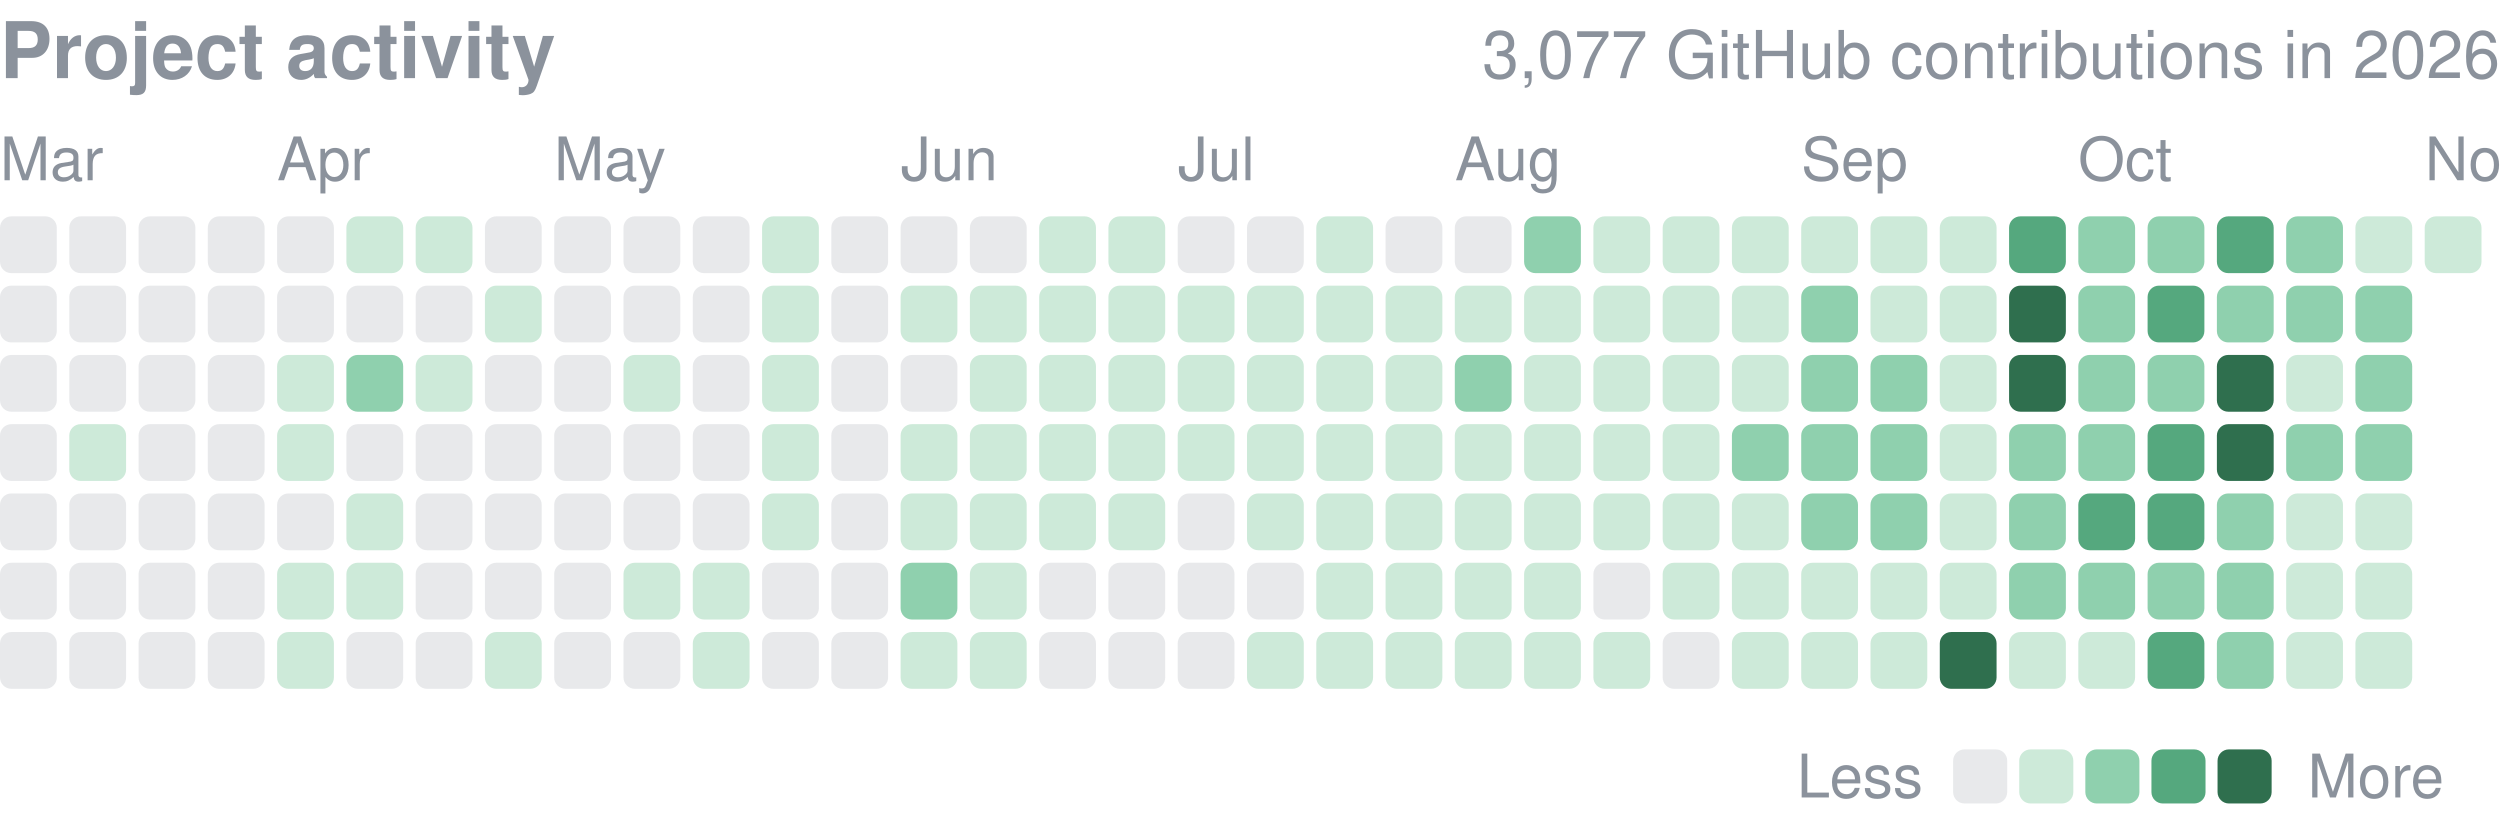
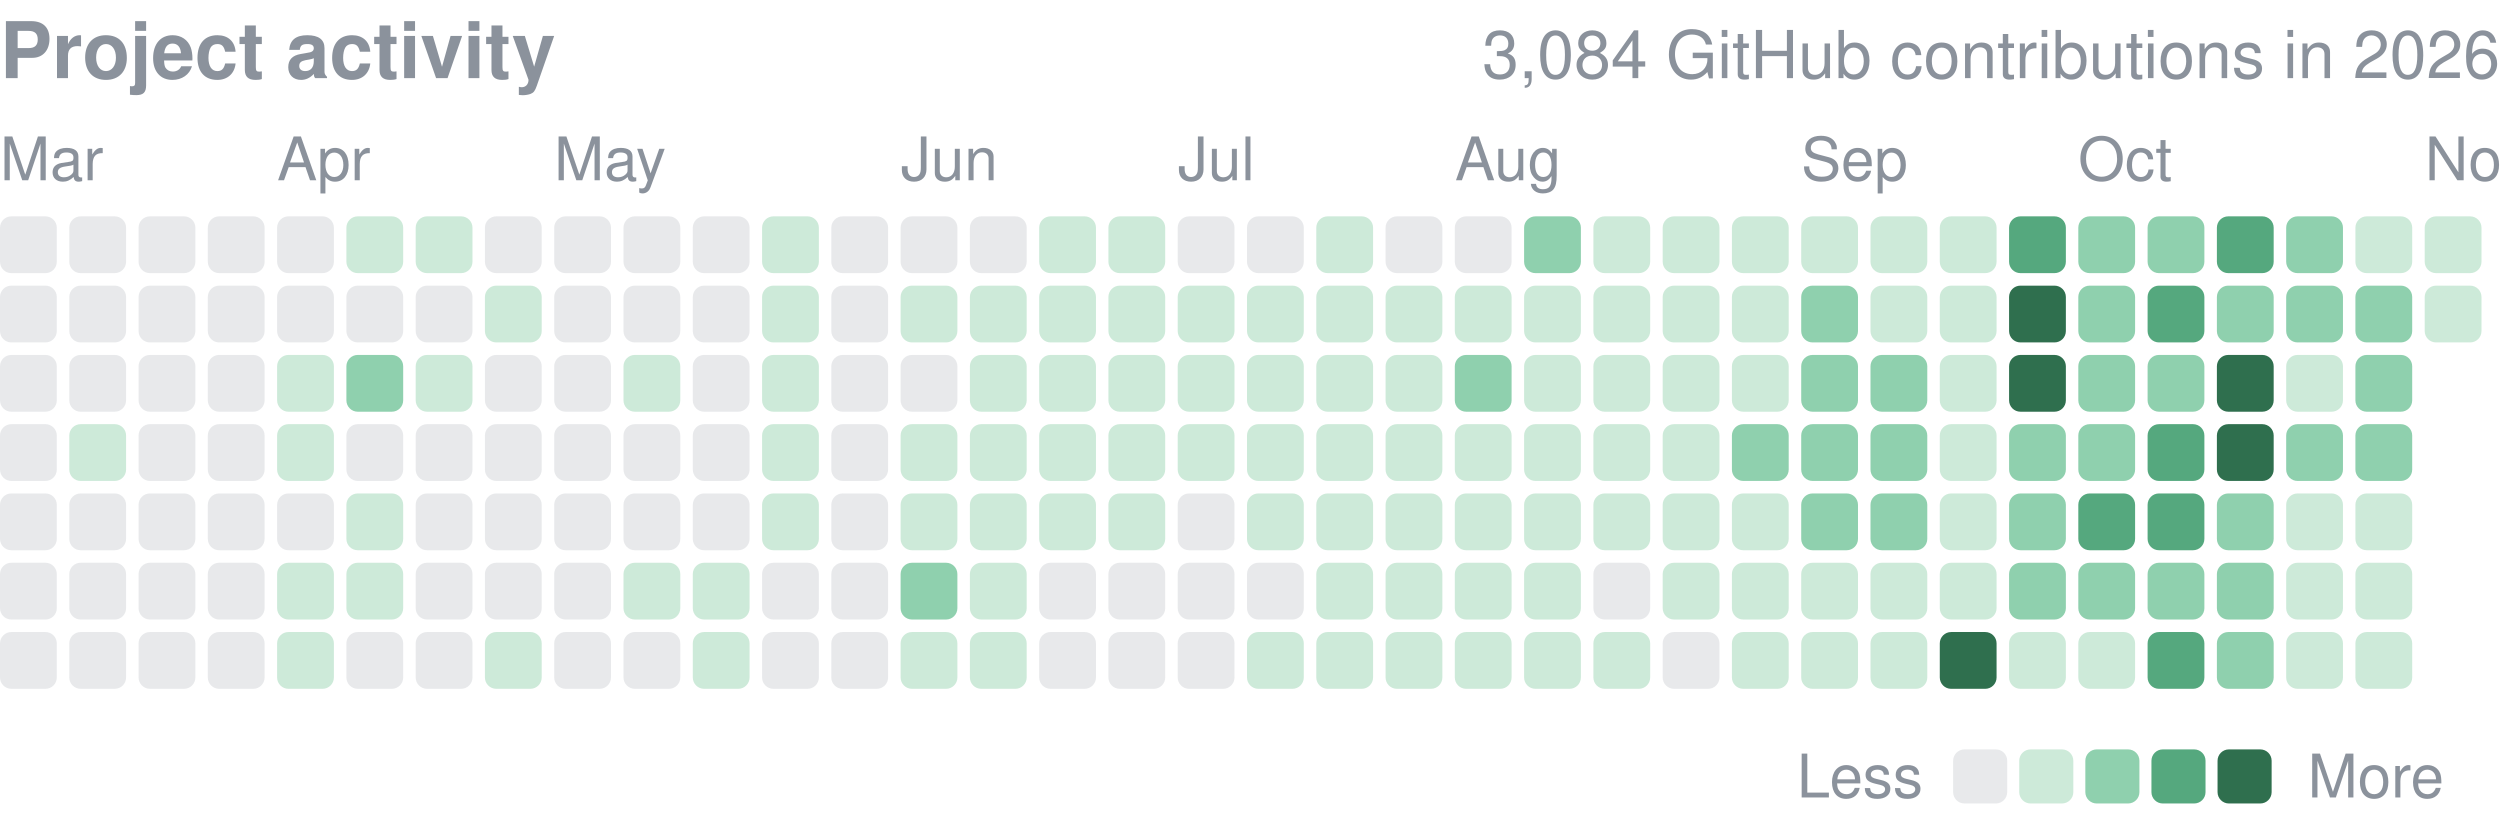
<svg xmlns="http://www.w3.org/2000/svg" width="416" height="139" viewBox="0 0 416 139" role="img" aria-label="yjinyoo GitHub contributions per day in 2026">
  <style>text{font-family:-apple-system,BlinkMacSystemFont,"Segoe UI",Helvetica,Arial,sans-serif}</style>
  <text x="0" y="13" font-size="13" font-weight="600" fill="#8b929c">Project activity</text>
-   <text x="416" y="13" font-size="11" fill="#8b929c" text-anchor="end">3,077 GitHub contributions in 2026</text>
+   <text x="416" y="13" font-size="11" fill="#8b929c" text-anchor="end">3,084 GitHub contributions in 2026</text>
  <text x="0.0" y="30" font-size="10" fill="#8b929c">Mar</text>
  <text x="46.1" y="30" font-size="10" fill="#8b929c">Apr</text>
  <text x="92.2" y="30" font-size="10" fill="#8b929c">May</text>
  <text x="149.9" y="30" font-size="10" fill="#8b929c">Jun</text>
  <text x="196.0" y="30" font-size="10" fill="#8b929c">Jul</text>
  <text x="242.1" y="30" font-size="10" fill="#8b929c">Aug</text>
  <text x="299.7" y="30" font-size="10" fill="#8b929c">Sep</text>
  <text x="345.8" y="30" font-size="10" fill="#8b929c">Oct</text>
  <text x="403.5" y="30" font-size="10" fill="#8b929c">Nov</text>
  <rect x="0.00" y="36.00" width="9.45" height="9.45" rx="1.89" fill="#8b929c" opacity="0.2" />
  <rect x="0.00" y="47.53" width="9.45" height="9.45" rx="1.89" fill="#8b929c" opacity="0.2" />
  <rect x="0.00" y="59.06" width="9.45" height="9.45" rx="1.89" fill="#8b929c" opacity="0.2" />
  <rect x="0.00" y="70.58" width="9.45" height="9.45" rx="1.89" fill="#8b929c" opacity="0.2" />
  <rect x="0.00" y="82.11" width="9.45" height="9.45" rx="1.89" fill="#8b929c" opacity="0.2" />
  <rect x="0.00" y="93.64" width="9.45" height="9.45" rx="1.89" fill="#8b929c" opacity="0.2" />
  <rect x="0.00" y="105.17" width="9.45" height="9.45" rx="1.89" fill="#8b929c" opacity="0.2" />
  <rect x="11.53" y="36.00" width="9.45" height="9.45" rx="1.89" fill="#8b929c" opacity="0.2" />
  <rect x="11.53" y="47.53" width="9.45" height="9.45" rx="1.89" fill="#8b929c" opacity="0.2" />
  <rect x="11.53" y="59.06" width="9.45" height="9.45" rx="1.89" fill="#8b929c" opacity="0.2" />
  <rect x="11.53" y="70.58" width="9.45" height="9.45" rx="1.89" fill="#cdead9" />
  <rect x="11.53" y="82.11" width="9.45" height="9.45" rx="1.89" fill="#8b929c" opacity="0.2" />
  <rect x="11.53" y="93.64" width="9.45" height="9.45" rx="1.89" fill="#8b929c" opacity="0.2" />
  <rect x="11.53" y="105.17" width="9.45" height="9.45" rx="1.89" fill="#8b929c" opacity="0.2" />
  <rect x="23.06" y="36.00" width="9.45" height="9.45" rx="1.89" fill="#8b929c" opacity="0.2" />
  <rect x="23.06" y="47.53" width="9.45" height="9.45" rx="1.89" fill="#8b929c" opacity="0.2" />
  <rect x="23.06" y="59.06" width="9.45" height="9.45" rx="1.89" fill="#8b929c" opacity="0.2" />
  <rect x="23.06" y="70.58" width="9.45" height="9.45" rx="1.89" fill="#8b929c" opacity="0.2" />
  <rect x="23.06" y="82.11" width="9.45" height="9.45" rx="1.89" fill="#8b929c" opacity="0.2" />
  <rect x="23.06" y="93.64" width="9.45" height="9.45" rx="1.89" fill="#8b929c" opacity="0.2" />
  <rect x="23.06" y="105.17" width="9.45" height="9.45" rx="1.89" fill="#8b929c" opacity="0.2" />
  <rect x="34.58" y="36.00" width="9.45" height="9.45" rx="1.89" fill="#8b929c" opacity="0.2" />
  <rect x="34.58" y="47.53" width="9.45" height="9.45" rx="1.89" fill="#8b929c" opacity="0.2" />
  <rect x="34.58" y="59.06" width="9.45" height="9.45" rx="1.89" fill="#8b929c" opacity="0.2" />
  <rect x="34.58" y="70.58" width="9.45" height="9.45" rx="1.89" fill="#8b929c" opacity="0.2" />
  <rect x="34.58" y="82.11" width="9.45" height="9.45" rx="1.89" fill="#8b929c" opacity="0.2" />
  <rect x="34.58" y="93.64" width="9.45" height="9.45" rx="1.89" fill="#8b929c" opacity="0.2" />
  <rect x="34.58" y="105.17" width="9.45" height="9.45" rx="1.89" fill="#8b929c" opacity="0.2" />
  <rect x="46.11" y="36.00" width="9.45" height="9.45" rx="1.89" fill="#8b929c" opacity="0.2" />
  <rect x="46.11" y="47.53" width="9.45" height="9.45" rx="1.89" fill="#8b929c" opacity="0.2" />
  <rect x="46.11" y="59.06" width="9.45" height="9.45" rx="1.89" fill="#cdead9" />
  <rect x="46.11" y="70.58" width="9.45" height="9.45" rx="1.89" fill="#cdead9" />
  <rect x="46.11" y="82.11" width="9.45" height="9.45" rx="1.89" fill="#8b929c" opacity="0.2" />
  <rect x="46.11" y="93.64" width="9.45" height="9.45" rx="1.89" fill="#cdead9" />
  <rect x="46.11" y="105.17" width="9.45" height="9.45" rx="1.89" fill="#cdead9" />
  <rect x="57.64" y="36.00" width="9.45" height="9.45" rx="1.89" fill="#cdead9" />
  <rect x="57.64" y="47.53" width="9.45" height="9.45" rx="1.89" fill="#8b929c" opacity="0.2" />
  <rect x="57.64" y="59.06" width="9.45" height="9.45" rx="1.89" fill="#8fd0ae" />
  <rect x="57.64" y="70.58" width="9.45" height="9.45" rx="1.89" fill="#8b929c" opacity="0.2" />
  <rect x="57.64" y="82.11" width="9.45" height="9.45" rx="1.89" fill="#cdead9" />
  <rect x="57.64" y="93.64" width="9.45" height="9.45" rx="1.89" fill="#cdead9" />
  <rect x="57.64" y="105.17" width="9.45" height="9.45" rx="1.89" fill="#8b929c" opacity="0.2" />
  <rect x="69.17" y="36.00" width="9.45" height="9.45" rx="1.89" fill="#cdead9" />
  <rect x="69.17" y="47.53" width="9.45" height="9.45" rx="1.89" fill="#8b929c" opacity="0.2" />
  <rect x="69.17" y="59.06" width="9.45" height="9.45" rx="1.89" fill="#cdead9" />
  <rect x="69.17" y="70.58" width="9.45" height="9.45" rx="1.89" fill="#8b929c" opacity="0.2" />
  <rect x="69.17" y="82.11" width="9.45" height="9.45" rx="1.89" fill="#8b929c" opacity="0.2" />
  <rect x="69.17" y="93.64" width="9.45" height="9.45" rx="1.89" fill="#8b929c" opacity="0.2" />
  <rect x="69.17" y="105.17" width="9.45" height="9.45" rx="1.89" fill="#8b929c" opacity="0.2" />
  <rect x="80.69" y="36.00" width="9.45" height="9.45" rx="1.89" fill="#8b929c" opacity="0.2" />
  <rect x="80.69" y="47.53" width="9.45" height="9.45" rx="1.89" fill="#cdead9" />
  <rect x="80.69" y="59.06" width="9.45" height="9.45" rx="1.89" fill="#8b929c" opacity="0.2" />
  <rect x="80.69" y="70.58" width="9.45" height="9.45" rx="1.89" fill="#8b929c" opacity="0.2" />
  <rect x="80.69" y="82.11" width="9.45" height="9.45" rx="1.89" fill="#8b929c" opacity="0.2" />
  <rect x="80.69" y="93.64" width="9.45" height="9.45" rx="1.89" fill="#8b929c" opacity="0.2" />
  <rect x="80.69" y="105.17" width="9.45" height="9.45" rx="1.89" fill="#cdead9" />
  <rect x="92.22" y="36.00" width="9.45" height="9.45" rx="1.89" fill="#8b929c" opacity="0.2" />
  <rect x="92.22" y="47.53" width="9.45" height="9.45" rx="1.89" fill="#8b929c" opacity="0.2" />
  <rect x="92.22" y="59.06" width="9.45" height="9.45" rx="1.89" fill="#8b929c" opacity="0.2" />
  <rect x="92.22" y="70.58" width="9.45" height="9.45" rx="1.89" fill="#8b929c" opacity="0.2" />
  <rect x="92.22" y="82.11" width="9.45" height="9.45" rx="1.89" fill="#8b929c" opacity="0.2" />
  <rect x="92.22" y="93.64" width="9.45" height="9.45" rx="1.89" fill="#8b929c" opacity="0.2" />
  <rect x="92.22" y="105.17" width="9.45" height="9.45" rx="1.89" fill="#8b929c" opacity="0.2" />
  <rect x="103.75" y="36.00" width="9.45" height="9.45" rx="1.89" fill="#8b929c" opacity="0.2" />
  <rect x="103.75" y="47.53" width="9.45" height="9.45" rx="1.89" fill="#8b929c" opacity="0.2" />
  <rect x="103.75" y="59.06" width="9.45" height="9.45" rx="1.89" fill="#cdead9" />
  <rect x="103.75" y="70.58" width="9.45" height="9.45" rx="1.89" fill="#8b929c" opacity="0.2" />
  <rect x="103.75" y="82.11" width="9.45" height="9.45" rx="1.89" fill="#8b929c" opacity="0.2" />
  <rect x="103.75" y="93.64" width="9.45" height="9.45" rx="1.89" fill="#cdead9" />
  <rect x="103.75" y="105.17" width="9.45" height="9.45" rx="1.89" fill="#8b929c" opacity="0.2" />
  <rect x="115.28" y="36.00" width="9.45" height="9.45" rx="1.89" fill="#8b929c" opacity="0.2" />
  <rect x="115.28" y="47.53" width="9.45" height="9.45" rx="1.89" fill="#8b929c" opacity="0.2" />
  <rect x="115.28" y="59.06" width="9.45" height="9.45" rx="1.89" fill="#8b929c" opacity="0.2" />
  <rect x="115.28" y="70.58" width="9.45" height="9.45" rx="1.89" fill="#8b929c" opacity="0.2" />
  <rect x="115.28" y="82.11" width="9.45" height="9.45" rx="1.89" fill="#8b929c" opacity="0.2" />
  <rect x="115.28" y="93.64" width="9.45" height="9.45" rx="1.89" fill="#cdead9" />
  <rect x="115.28" y="105.17" width="9.45" height="9.45" rx="1.89" fill="#cdead9" />
  <rect x="126.81" y="36.00" width="9.45" height="9.45" rx="1.89" fill="#cdead9" />
  <rect x="126.81" y="47.53" width="9.45" height="9.45" rx="1.89" fill="#cdead9" />
  <rect x="126.81" y="59.06" width="9.45" height="9.45" rx="1.89" fill="#cdead9" />
  <rect x="126.81" y="70.58" width="9.45" height="9.45" rx="1.89" fill="#cdead9" />
  <rect x="126.81" y="82.11" width="9.45" height="9.45" rx="1.89" fill="#cdead9" />
  <rect x="126.81" y="93.64" width="9.45" height="9.45" rx="1.89" fill="#8b929c" opacity="0.2" />
  <rect x="126.81" y="105.17" width="9.45" height="9.45" rx="1.89" fill="#8b929c" opacity="0.2" />
  <rect x="138.33" y="36.00" width="9.45" height="9.45" rx="1.89" fill="#8b929c" opacity="0.2" />
  <rect x="138.33" y="47.53" width="9.45" height="9.45" rx="1.89" fill="#8b929c" opacity="0.2" />
  <rect x="138.33" y="59.06" width="9.45" height="9.45" rx="1.89" fill="#8b929c" opacity="0.2" />
  <rect x="138.33" y="70.58" width="9.45" height="9.45" rx="1.89" fill="#8b929c" opacity="0.2" />
  <rect x="138.33" y="82.11" width="9.45" height="9.45" rx="1.89" fill="#8b929c" opacity="0.2" />
  <rect x="138.33" y="93.64" width="9.45" height="9.45" rx="1.89" fill="#8b929c" opacity="0.2" />
  <rect x="138.33" y="105.17" width="9.45" height="9.45" rx="1.89" fill="#8b929c" opacity="0.2" />
  <rect x="149.86" y="36.00" width="9.45" height="9.45" rx="1.89" fill="#8b929c" opacity="0.2" />
  <rect x="149.86" y="47.53" width="9.45" height="9.45" rx="1.89" fill="#cdead9" />
  <rect x="149.86" y="59.06" width="9.45" height="9.45" rx="1.89" fill="#8b929c" opacity="0.2" />
  <rect x="149.86" y="70.58" width="9.45" height="9.45" rx="1.89" fill="#cdead9" />
  <rect x="149.86" y="82.11" width="9.45" height="9.45" rx="1.89" fill="#cdead9" />
  <rect x="149.86" y="93.64" width="9.45" height="9.45" rx="1.89" fill="#8fd0ae" />
  <rect x="149.86" y="105.17" width="9.45" height="9.45" rx="1.89" fill="#cdead9" />
  <rect x="161.39" y="36.00" width="9.45" height="9.45" rx="1.89" fill="#8b929c" opacity="0.2" />
  <rect x="161.39" y="47.53" width="9.45" height="9.45" rx="1.89" fill="#cdead9" />
  <rect x="161.39" y="59.06" width="9.45" height="9.45" rx="1.89" fill="#cdead9" />
  <rect x="161.39" y="70.58" width="9.45" height="9.45" rx="1.89" fill="#cdead9" />
  <rect x="161.39" y="82.11" width="9.45" height="9.45" rx="1.89" fill="#cdead9" />
  <rect x="161.39" y="93.64" width="9.45" height="9.45" rx="1.89" fill="#cdead9" />
  <rect x="161.39" y="105.17" width="9.45" height="9.45" rx="1.89" fill="#cdead9" />
  <rect x="172.92" y="36.00" width="9.45" height="9.45" rx="1.89" fill="#cdead9" />
  <rect x="172.92" y="47.53" width="9.45" height="9.45" rx="1.89" fill="#cdead9" />
  <rect x="172.92" y="59.06" width="9.45" height="9.45" rx="1.89" fill="#cdead9" />
  <rect x="172.92" y="70.58" width="9.45" height="9.45" rx="1.89" fill="#cdead9" />
  <rect x="172.92" y="82.11" width="9.45" height="9.45" rx="1.89" fill="#cdead9" />
  <rect x="172.92" y="93.64" width="9.45" height="9.45" rx="1.89" fill="#8b929c" opacity="0.2" />
  <rect x="172.92" y="105.17" width="9.45" height="9.45" rx="1.89" fill="#8b929c" opacity="0.2" />
  <rect x="184.44" y="36.00" width="9.45" height="9.45" rx="1.89" fill="#cdead9" />
  <rect x="184.44" y="47.53" width="9.45" height="9.45" rx="1.89" fill="#cdead9" />
  <rect x="184.44" y="59.06" width="9.45" height="9.45" rx="1.89" fill="#cdead9" />
  <rect x="184.44" y="70.58" width="9.45" height="9.45" rx="1.89" fill="#cdead9" />
  <rect x="184.44" y="82.11" width="9.45" height="9.45" rx="1.89" fill="#cdead9" />
  <rect x="184.44" y="93.64" width="9.45" height="9.45" rx="1.89" fill="#8b929c" opacity="0.2" />
  <rect x="184.44" y="105.17" width="9.45" height="9.45" rx="1.89" fill="#8b929c" opacity="0.2" />
  <rect x="195.97" y="36.00" width="9.45" height="9.45" rx="1.89" fill="#8b929c" opacity="0.2" />
  <rect x="195.97" y="47.53" width="9.45" height="9.45" rx="1.89" fill="#cdead9" />
  <rect x="195.97" y="59.06" width="9.45" height="9.45" rx="1.89" fill="#cdead9" />
  <rect x="195.97" y="70.58" width="9.45" height="9.45" rx="1.89" fill="#cdead9" />
  <rect x="195.97" y="82.11" width="9.45" height="9.45" rx="1.89" fill="#8b929c" opacity="0.2" />
  <rect x="195.97" y="93.64" width="9.45" height="9.45" rx="1.89" fill="#8b929c" opacity="0.2" />
  <rect x="195.97" y="105.17" width="9.45" height="9.45" rx="1.89" fill="#8b929c" opacity="0.2" />
  <rect x="207.50" y="36.00" width="9.45" height="9.45" rx="1.89" fill="#8b929c" opacity="0.2" />
  <rect x="207.50" y="47.53" width="9.45" height="9.45" rx="1.89" fill="#cdead9" />
  <rect x="207.50" y="59.06" width="9.45" height="9.45" rx="1.89" fill="#cdead9" />
  <rect x="207.50" y="70.58" width="9.45" height="9.45" rx="1.89" fill="#cdead9" />
  <rect x="207.50" y="82.11" width="9.45" height="9.45" rx="1.89" fill="#cdead9" />
  <rect x="207.50" y="93.64" width="9.45" height="9.45" rx="1.89" fill="#8b929c" opacity="0.2" />
  <rect x="207.50" y="105.17" width="9.45" height="9.45" rx="1.89" fill="#cdead9" />
  <rect x="219.03" y="36.00" width="9.45" height="9.45" rx="1.89" fill="#cdead9" />
  <rect x="219.03" y="47.53" width="9.45" height="9.45" rx="1.89" fill="#cdead9" />
  <rect x="219.03" y="59.06" width="9.45" height="9.45" rx="1.89" fill="#cdead9" />
  <rect x="219.03" y="70.58" width="9.45" height="9.45" rx="1.89" fill="#cdead9" />
  <rect x="219.03" y="82.11" width="9.45" height="9.45" rx="1.89" fill="#cdead9" />
  <rect x="219.03" y="93.64" width="9.45" height="9.45" rx="1.89" fill="#cdead9" />
  <rect x="219.03" y="105.17" width="9.45" height="9.45" rx="1.89" fill="#cdead9" />
  <rect x="230.56" y="36.00" width="9.45" height="9.45" rx="1.89" fill="#8b929c" opacity="0.2" />
  <rect x="230.56" y="47.53" width="9.45" height="9.45" rx="1.89" fill="#cdead9" />
  <rect x="230.56" y="59.06" width="9.45" height="9.45" rx="1.89" fill="#cdead9" />
  <rect x="230.56" y="70.58" width="9.45" height="9.45" rx="1.89" fill="#cdead9" />
  <rect x="230.56" y="82.11" width="9.45" height="9.45" rx="1.89" fill="#cdead9" />
  <rect x="230.56" y="93.64" width="9.45" height="9.45" rx="1.89" fill="#cdead9" />
  <rect x="230.56" y="105.17" width="9.45" height="9.45" rx="1.89" fill="#cdead9" />
  <rect x="242.08" y="36.00" width="9.45" height="9.45" rx="1.89" fill="#8b929c" opacity="0.2" />
  <rect x="242.08" y="47.53" width="9.45" height="9.45" rx="1.89" fill="#cdead9" />
  <rect x="242.08" y="59.06" width="9.45" height="9.45" rx="1.89" fill="#8fd0ae" />
  <rect x="242.08" y="70.58" width="9.45" height="9.45" rx="1.89" fill="#cdead9" />
  <rect x="242.08" y="82.11" width="9.45" height="9.45" rx="1.89" fill="#cdead9" />
  <rect x="242.08" y="93.64" width="9.45" height="9.45" rx="1.89" fill="#cdead9" />
  <rect x="242.08" y="105.17" width="9.45" height="9.45" rx="1.89" fill="#cdead9" />
  <rect x="253.61" y="36.00" width="9.45" height="9.45" rx="1.89" fill="#8fd0ae" />
  <rect x="253.61" y="47.53" width="9.45" height="9.45" rx="1.89" fill="#cdead9" />
  <rect x="253.61" y="59.06" width="9.45" height="9.45" rx="1.89" fill="#cdead9" />
  <rect x="253.61" y="70.58" width="9.45" height="9.45" rx="1.89" fill="#cdead9" />
  <rect x="253.61" y="82.11" width="9.45" height="9.45" rx="1.89" fill="#cdead9" />
  <rect x="253.61" y="93.64" width="9.45" height="9.45" rx="1.89" fill="#cdead9" />
  <rect x="253.61" y="105.17" width="9.45" height="9.45" rx="1.89" fill="#cdead9" />
  <rect x="265.14" y="36.00" width="9.45" height="9.45" rx="1.89" fill="#cdead9" />
  <rect x="265.14" y="47.53" width="9.45" height="9.45" rx="1.89" fill="#cdead9" />
  <rect x="265.14" y="59.06" width="9.45" height="9.45" rx="1.89" fill="#cdead9" />
  <rect x="265.14" y="70.58" width="9.45" height="9.45" rx="1.89" fill="#cdead9" />
  <rect x="265.14" y="82.11" width="9.45" height="9.45" rx="1.89" fill="#cdead9" />
  <rect x="265.14" y="93.64" width="9.45" height="9.45" rx="1.89" fill="#8b929c" opacity="0.2" />
  <rect x="265.14" y="105.17" width="9.45" height="9.45" rx="1.89" fill="#cdead9" />
  <rect x="276.67" y="36.00" width="9.45" height="9.45" rx="1.89" fill="#cdead9" />
  <rect x="276.67" y="47.53" width="9.45" height="9.45" rx="1.89" fill="#cdead9" />
  <rect x="276.67" y="59.06" width="9.45" height="9.45" rx="1.89" fill="#cdead9" />
  <rect x="276.67" y="70.58" width="9.45" height="9.45" rx="1.89" fill="#cdead9" />
  <rect x="276.67" y="82.11" width="9.45" height="9.45" rx="1.89" fill="#cdead9" />
  <rect x="276.67" y="93.64" width="9.45" height="9.45" rx="1.89" fill="#cdead9" />
  <rect x="276.67" y="105.17" width="9.45" height="9.45" rx="1.89" fill="#8b929c" opacity="0.2" />
  <rect x="288.19" y="36.00" width="9.45" height="9.45" rx="1.89" fill="#cdead9" />
  <rect x="288.19" y="47.53" width="9.45" height="9.45" rx="1.89" fill="#cdead9" />
  <rect x="288.19" y="59.06" width="9.45" height="9.45" rx="1.89" fill="#cdead9" />
  <rect x="288.19" y="70.58" width="9.45" height="9.45" rx="1.89" fill="#8fd0ae" />
  <rect x="288.19" y="82.11" width="9.45" height="9.45" rx="1.89" fill="#cdead9" />
  <rect x="288.19" y="93.64" width="9.45" height="9.45" rx="1.89" fill="#cdead9" />
  <rect x="288.19" y="105.17" width="9.45" height="9.45" rx="1.89" fill="#cdead9" />
  <rect x="299.72" y="36.00" width="9.45" height="9.45" rx="1.89" fill="#cdead9" />
  <rect x="299.72" y="47.53" width="9.45" height="9.45" rx="1.89" fill="#8fd0ae" />
  <rect x="299.72" y="59.06" width="9.45" height="9.45" rx="1.89" fill="#8fd0ae" />
  <rect x="299.72" y="70.58" width="9.45" height="9.45" rx="1.89" fill="#8fd0ae" />
  <rect x="299.72" y="82.11" width="9.45" height="9.45" rx="1.89" fill="#8fd0ae" />
  <rect x="299.72" y="93.64" width="9.45" height="9.45" rx="1.89" fill="#cdead9" />
  <rect x="299.72" y="105.17" width="9.45" height="9.45" rx="1.89" fill="#cdead9" />
  <rect x="311.25" y="36.00" width="9.45" height="9.45" rx="1.89" fill="#cdead9" />
  <rect x="311.25" y="47.53" width="9.45" height="9.45" rx="1.89" fill="#cdead9" />
  <rect x="311.25" y="59.06" width="9.45" height="9.45" rx="1.89" fill="#8fd0ae" />
  <rect x="311.25" y="70.58" width="9.45" height="9.45" rx="1.89" fill="#8fd0ae" />
  <rect x="311.25" y="82.11" width="9.45" height="9.45" rx="1.89" fill="#8fd0ae" />
  <rect x="311.25" y="93.64" width="9.45" height="9.45" rx="1.89" fill="#cdead9" />
  <rect x="311.25" y="105.17" width="9.45" height="9.45" rx="1.89" fill="#cdead9" />
  <rect x="322.78" y="36.00" width="9.45" height="9.45" rx="1.89" fill="#cdead9" />
  <rect x="322.78" y="47.53" width="9.45" height="9.45" rx="1.89" fill="#cdead9" />
  <rect x="322.78" y="59.06" width="9.45" height="9.45" rx="1.89" fill="#cdead9" />
  <rect x="322.78" y="70.58" width="9.45" height="9.45" rx="1.89" fill="#cdead9" />
  <rect x="322.78" y="82.11" width="9.45" height="9.45" rx="1.89" fill="#cdead9" />
  <rect x="322.78" y="93.64" width="9.45" height="9.45" rx="1.89" fill="#cdead9" />
  <rect x="322.78" y="105.17" width="9.45" height="9.45" rx="1.89" fill="#2f6f4e" />
  <rect x="334.31" y="36.00" width="9.45" height="9.45" rx="1.89" fill="#55a87e" />
  <rect x="334.31" y="47.53" width="9.45" height="9.45" rx="1.89" fill="#2f6f4e" />
  <rect x="334.31" y="59.06" width="9.45" height="9.45" rx="1.89" fill="#2f6f4e" />
  <rect x="334.31" y="70.58" width="9.45" height="9.45" rx="1.89" fill="#8fd0ae" />
  <rect x="334.31" y="82.11" width="9.45" height="9.45" rx="1.89" fill="#8fd0ae" />
  <rect x="334.31" y="93.64" width="9.45" height="9.45" rx="1.89" fill="#8fd0ae" />
  <rect x="334.31" y="105.17" width="9.45" height="9.45" rx="1.89" fill="#cdead9" />
  <rect x="345.83" y="36.00" width="9.45" height="9.45" rx="1.89" fill="#8fd0ae" />
  <rect x="345.83" y="47.53" width="9.45" height="9.45" rx="1.89" fill="#8fd0ae" />
  <rect x="345.83" y="59.06" width="9.45" height="9.45" rx="1.89" fill="#8fd0ae" />
  <rect x="345.83" y="70.58" width="9.45" height="9.45" rx="1.89" fill="#8fd0ae" />
  <rect x="345.83" y="82.11" width="9.45" height="9.45" rx="1.89" fill="#55a87e" />
  <rect x="345.83" y="93.64" width="9.45" height="9.45" rx="1.89" fill="#8fd0ae" />
  <rect x="345.83" y="105.17" width="9.45" height="9.45" rx="1.89" fill="#cdead9" />
  <rect x="357.36" y="36.00" width="9.45" height="9.45" rx="1.89" fill="#8fd0ae" />
  <rect x="357.36" y="47.53" width="9.45" height="9.45" rx="1.89" fill="#55a87e" />
  <rect x="357.36" y="59.06" width="9.45" height="9.45" rx="1.89" fill="#8fd0ae" />
  <rect x="357.36" y="70.58" width="9.45" height="9.45" rx="1.89" fill="#55a87e" />
  <rect x="357.36" y="82.11" width="9.45" height="9.45" rx="1.89" fill="#55a87e" />
  <rect x="357.36" y="93.64" width="9.45" height="9.45" rx="1.89" fill="#8fd0ae" />
  <rect x="357.36" y="105.17" width="9.45" height="9.45" rx="1.89" fill="#55a87e" />
  <rect x="368.89" y="36.00" width="9.45" height="9.45" rx="1.89" fill="#55a87e" />
  <rect x="368.89" y="47.53" width="9.45" height="9.45" rx="1.89" fill="#8fd0ae" />
  <rect x="368.89" y="59.06" width="9.45" height="9.45" rx="1.89" fill="#2f6f4e" />
  <rect x="368.89" y="70.58" width="9.45" height="9.45" rx="1.89" fill="#2f6f4e" />
  <rect x="368.89" y="82.11" width="9.45" height="9.45" rx="1.89" fill="#8fd0ae" />
  <rect x="368.89" y="93.64" width="9.45" height="9.45" rx="1.89" fill="#8fd0ae" />
  <rect x="368.89" y="105.17" width="9.45" height="9.45" rx="1.89" fill="#8fd0ae" />
  <rect x="380.42" y="36.00" width="9.45" height="9.45" rx="1.89" fill="#8fd0ae" />
  <rect x="380.42" y="47.53" width="9.45" height="9.45" rx="1.89" fill="#8fd0ae" />
  <rect x="380.42" y="59.06" width="9.45" height="9.45" rx="1.89" fill="#cdead9" />
  <rect x="380.42" y="70.58" width="9.45" height="9.45" rx="1.89" fill="#8fd0ae" />
  <rect x="380.42" y="82.11" width="9.45" height="9.45" rx="1.89" fill="#cdead9" />
  <rect x="380.42" y="93.64" width="9.45" height="9.45" rx="1.89" fill="#cdead9" />
  <rect x="380.42" y="105.17" width="9.45" height="9.45" rx="1.89" fill="#cdead9" />
  <rect x="391.94" y="36.00" width="9.45" height="9.45" rx="1.89" fill="#cdead9" />
  <rect x="391.94" y="47.53" width="9.45" height="9.45" rx="1.89" fill="#8fd0ae" />
  <rect x="391.94" y="59.06" width="9.45" height="9.45" rx="1.89" fill="#8fd0ae" />
  <rect x="391.94" y="70.58" width="9.45" height="9.45" rx="1.89" fill="#8fd0ae" />
  <rect x="391.94" y="82.11" width="9.45" height="9.45" rx="1.89" fill="#cdead9" />
  <rect x="391.94" y="93.64" width="9.45" height="9.45" rx="1.89" fill="#cdead9" />
  <rect x="391.94" y="105.17" width="9.45" height="9.45" rx="1.89" fill="#cdead9" />
  <rect x="403.47" y="36.00" width="9.45" height="9.45" rx="1.89" fill="#cdead9" />
+   <rect x="403.47" y="47.53" width="9.45" height="9.45" rx="1.89" fill="#cdead9" />
  <text x="299" y="132.7" font-size="10" fill="#8b929c">Less</text>
  <rect x="325" y="124.7" width="9" height="9" rx="1.89" fill="#8b929c" opacity="0.2" />
  <rect x="336.0" y="124.7" width="9" height="9" rx="1.89" fill="#cdead9" />
  <rect x="347.0" y="124.7" width="9" height="9" rx="1.89" fill="#8fd0ae" />
  <rect x="358.0" y="124.7" width="9" height="9" rx="1.89" fill="#55a87e" />
  <rect x="369.0" y="124.7" width="9" height="9" rx="1.89" fill="#2f6f4e" />
  <text x="384.0" y="132.7" font-size="10" fill="#8b929c">More</text>
</svg>
